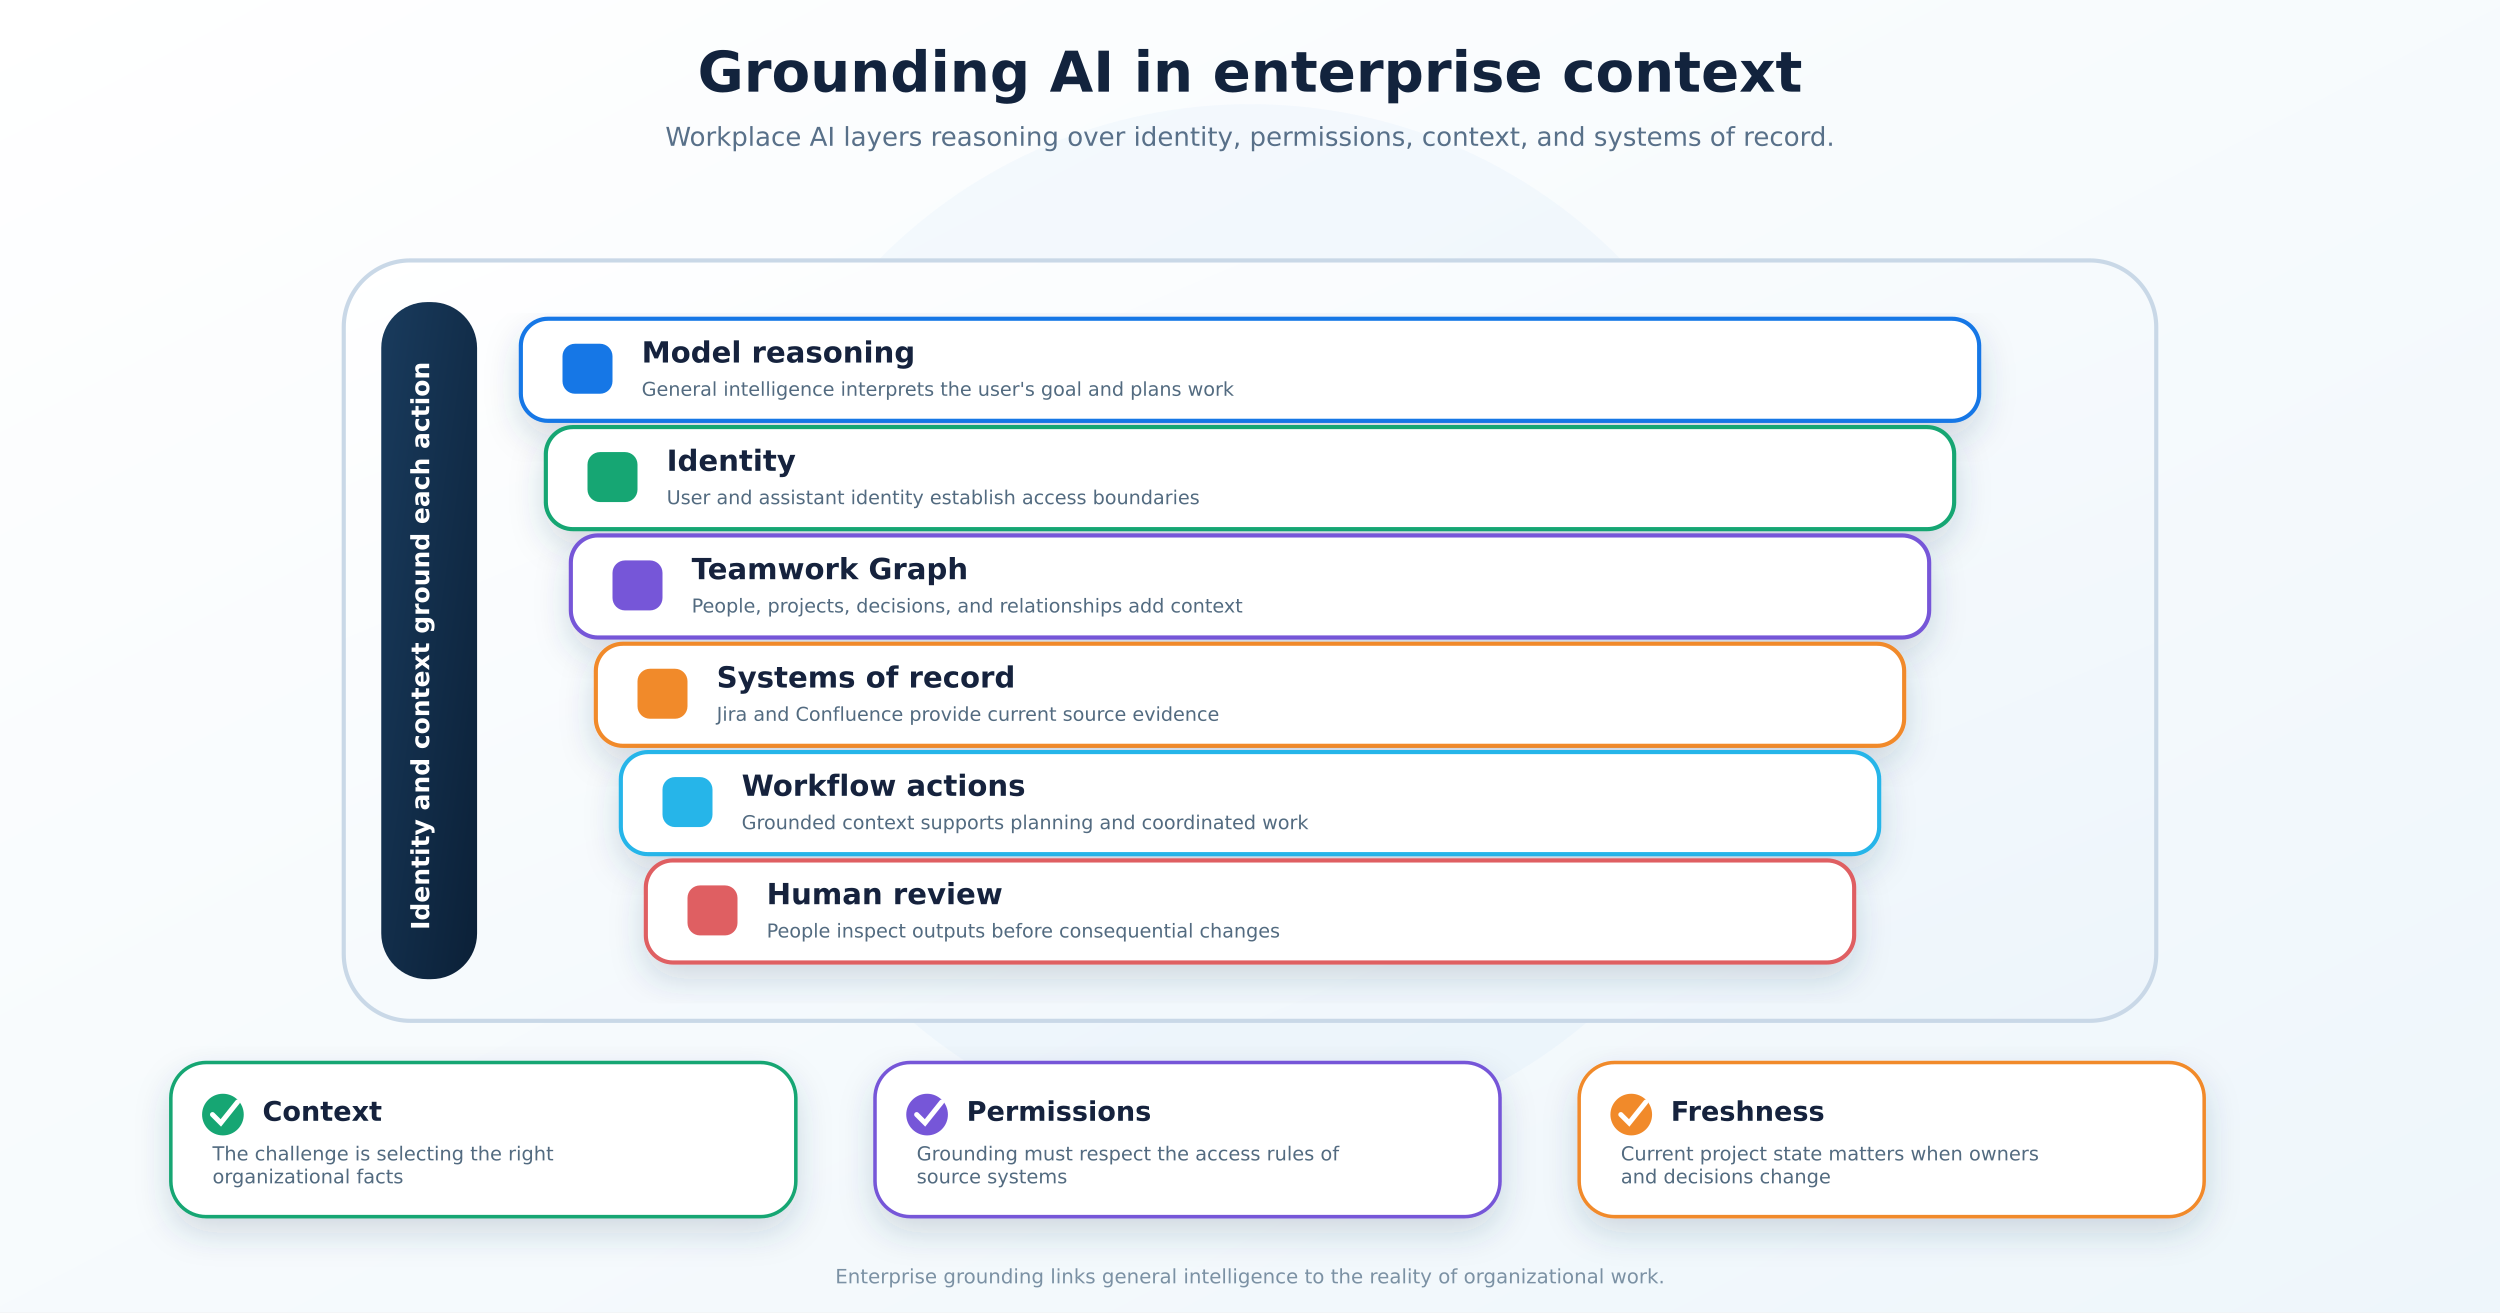
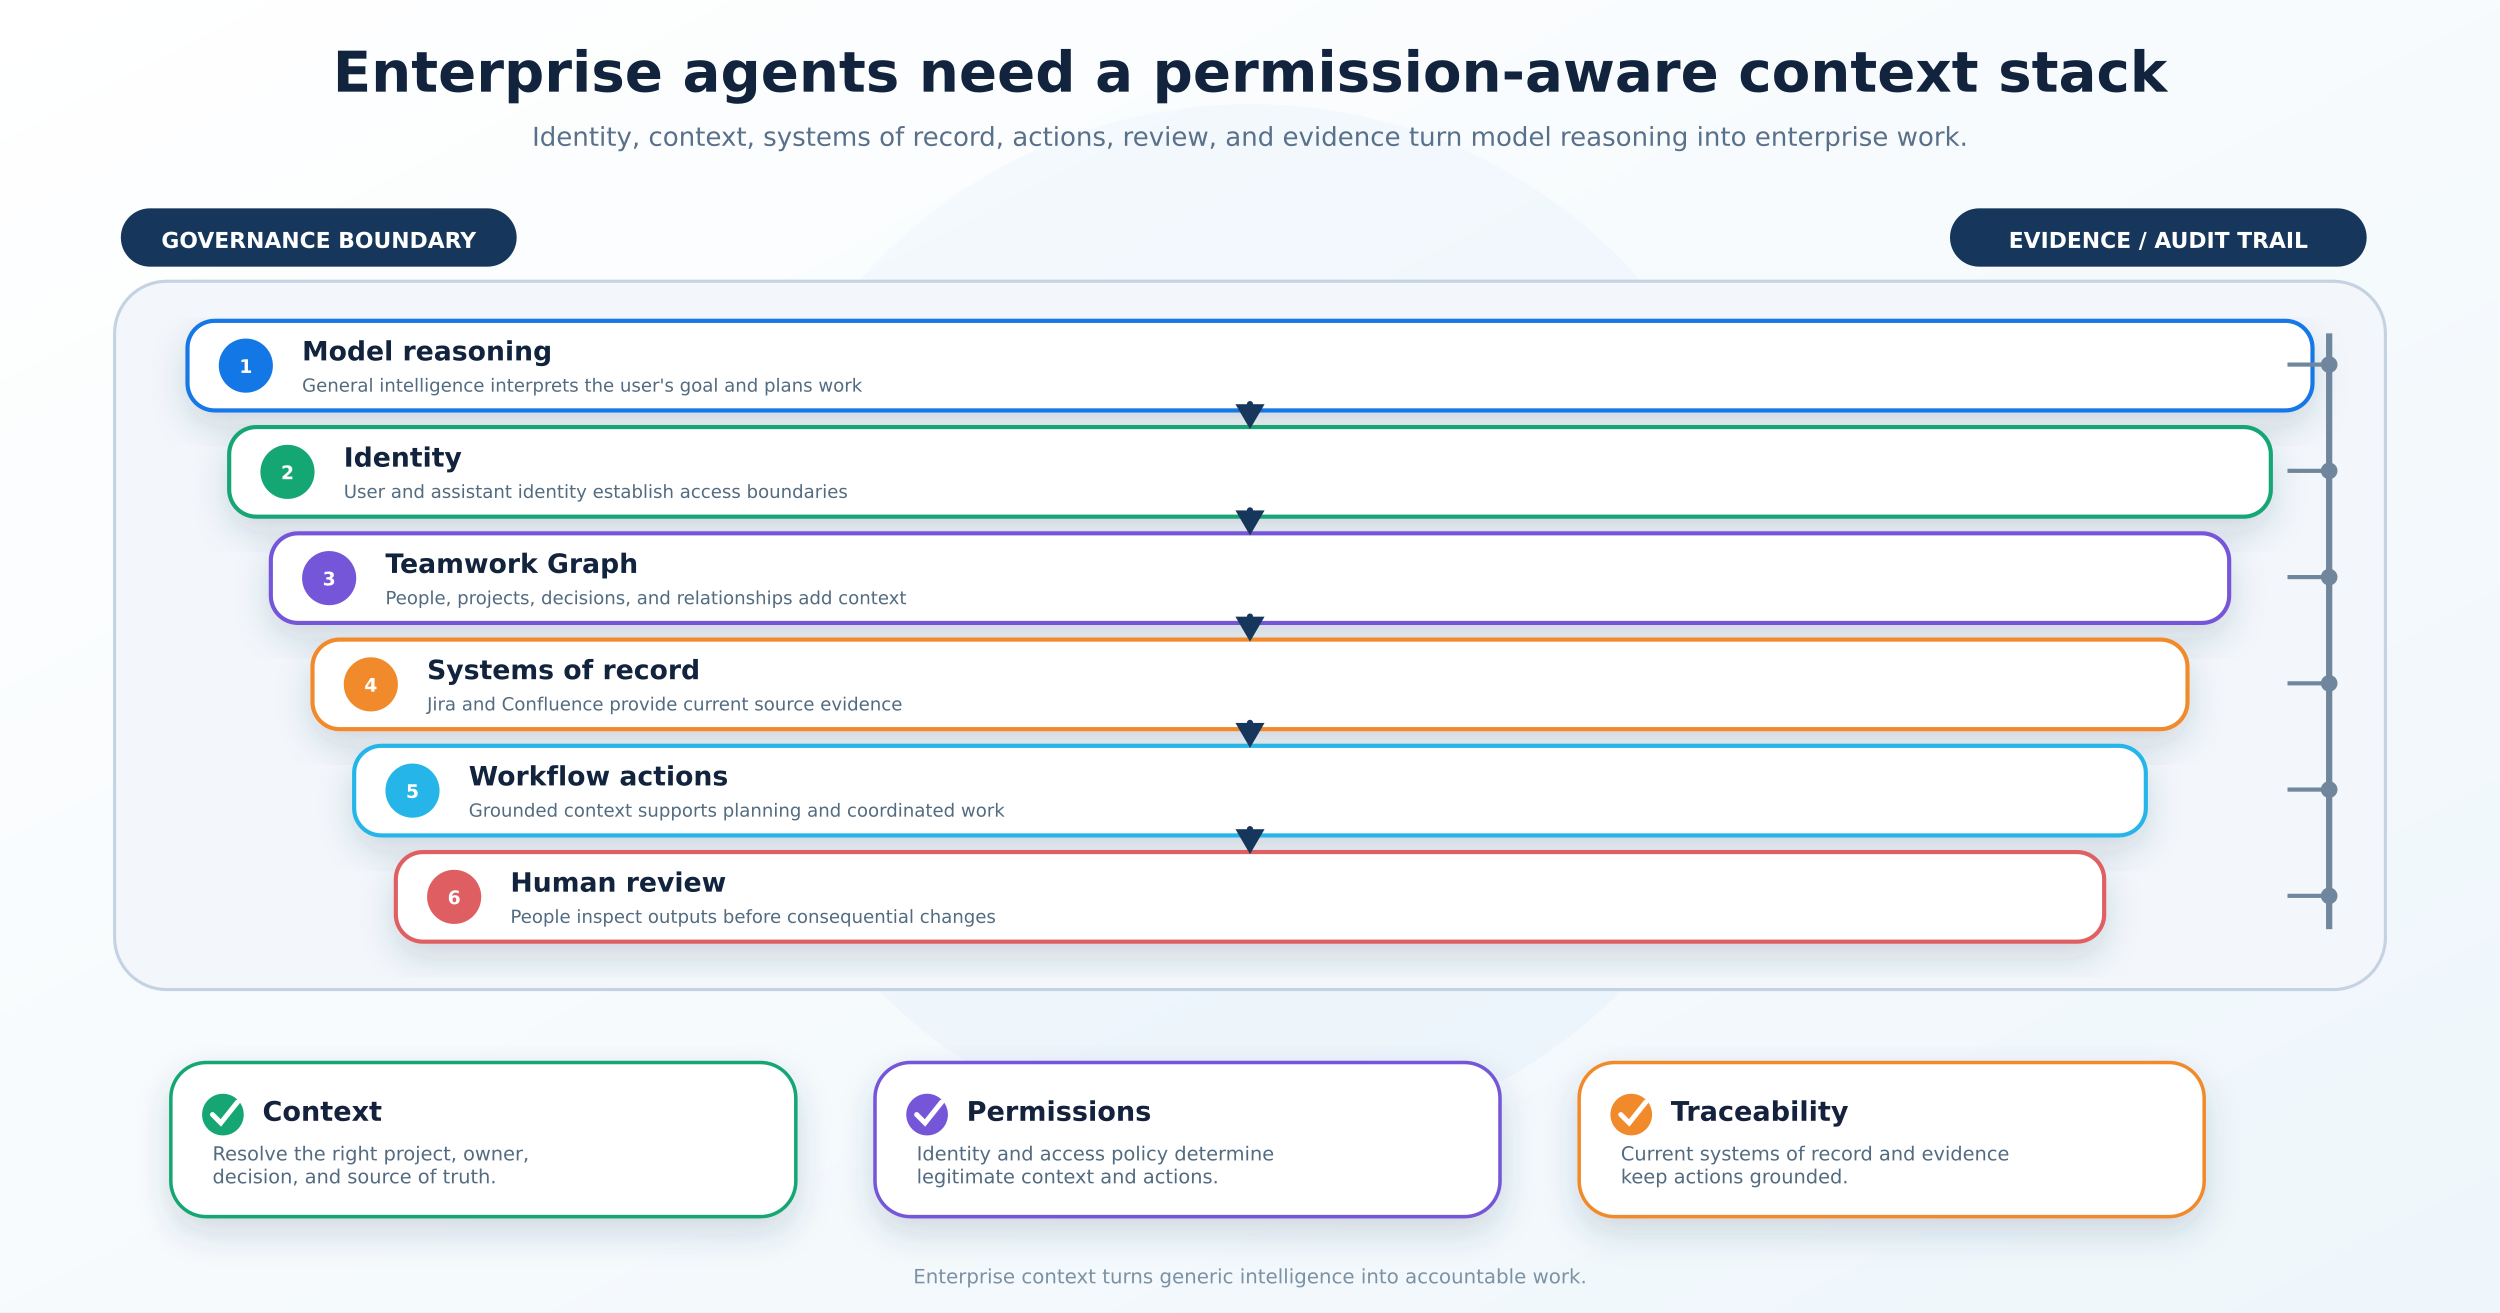
<svg xmlns="http://www.w3.org/2000/svg" width="1200" height="630" viewBox="0 0 1200 630">
  <defs>
    <linearGradient id="bg" x1="0" y1="0" x2="1" y2="1">
      <stop offset="0" stop-color="#ffffff" />
      <stop offset="1" stop-color="#eef6fb" />
    </linearGradient>
    <linearGradient id="panel" x1="0" y1="0" x2="1" y2="1">
      <stop offset="0" stop-color="#ffffff" />
      <stop offset="1" stop-color="#edf5fb" />
    </linearGradient>
    <linearGradient id="dark" x1="0" y1="0" x2="1" y2="1">
      <stop offset="0" stop-color="#193b5d" />
      <stop offset="1" stop-color="#0b2037" />
    </linearGradient>
    <filter id="shadow" x="-20%" y="-20%" width="140%" height="160%">
      <feDropShadow dx="0" dy="7" stdDeviation="8" flood-color="#334f6a" flood-opacity=".18" />
    </filter>
    <marker id="arrow" viewBox="0 0 10 10" refX="9" refY="5" markerWidth="7" markerHeight="7" orient="auto">
      <path d="M0,0 L10,5 L0,10 z" fill="#1477e6" />
    </marker>
    <marker id="arrow2" viewBox="0 0 10 10" refX="9" refY="5" markerWidth="7" markerHeight="7" orient="auto">
      <path d="M0,0 L10,5 L0,10 z" fill="#14a673" />
    </marker>
  </defs>
  <rect width="1200" height="630" fill="url(#bg)" />
  <circle cx="600" cy="300" r="250" fill="#1477e6" opacity=".035" />
  <g font-family="DejaVu Sans, Arial, sans-serif">
-     <text x="600" y="44" text-anchor="middle" font-size="27" font-weight="800" fill="#12233d">Grounding AI in enterprise context</text>
-     <text x="600" y="70" text-anchor="middle" font-size="12.5" fill="#587089">Workplace AI layers reasoning over identity, permissions, context, and systems of record.</text>
-     <rect x="165" y="125" width="870" height="365" rx="32" fill="url(#panel)" stroke="#c9d8e7" stroke-width="2" />
-     <rect x="183" y="145" width="46" height="325" rx="22" fill="url(#dark)" />
-     <text x="206" y="310" text-anchor="middle" transform="rotate(-90 206 310)" font-size="12" font-weight="800" fill="#fff">Identity and context ground each action</text>
-     <g filter="url(#shadow)">
-       <rect x="250" y="153" width="700" height="49" rx="13" fill="#fff" stroke="#1477e6" stroke-width="2" />
-       <rect x="270" y="165" width="24" height="24" rx="6" fill="#1477e6" />
-       <text x="308" y="174" font-size="14" font-weight="800" fill="#12233d">Model reasoning</text>
-       <text x="308" y="190" font-size="9.2" font-weight="400" fill="#526b80" text-anchor="start">
-         <tspan x="308" dy="0">General intelligence interprets the user's goal and plans work</tspan>
-       </text>
+     <text x="600" y="44" text-anchor="middle" font-size="27" font-weight="800" fill="#12233d">Enterprise agents need a permission-aware context stack</text>
+     <text x="600" y="70" text-anchor="middle" font-size="12.5" fill="#587089">Identity, context, systems of record, actions, review, and evidence turn model reasoning into enterprise work.</text>
+     <g>
+       <rect x="58" y="100" width="190" height="28" rx="14" fill="#16375b" />
+       <text x="153" y="119" text-anchor="middle" font-size="10.5" font-weight="800" fill="#fff">GOVERNANCE BOUNDARY</text>
    </g>
-     <g filter="url(#shadow)">
-       <rect x="262" y="205" width="676" height="49" rx="13" fill="#fff" stroke="#14a673" stroke-width="2" />
-       <rect x="282" y="217" width="24" height="24" rx="6" fill="#14a673" />
-       <text x="320" y="226" font-size="14" font-weight="800" fill="#12233d">Identity</text>
-       <text x="320" y="242" font-size="9.2" font-weight="400" fill="#526b80" text-anchor="start">
-         <tspan x="320" dy="0">User and assistant identity establish access boundaries</tspan>
-       </text>
+     <g>
+       <rect x="936" y="100" width="200" height="28" rx="14" fill="#16375b" />
+       <text x="1036" y="119" text-anchor="middle" font-size="10.5" font-weight="800" fill="#fff">EVIDENCE / AUDIT TRAIL</text>
    </g>
-     <g filter="url(#shadow)">
-       <rect x="274" y="257" width="652" height="49" rx="13" fill="#fff" stroke="#7656d8" stroke-width="2" />
-       <rect x="294" y="269" width="24" height="24" rx="6" fill="#7656d8" />
-       <text x="332" y="278" font-size="14" font-weight="800" fill="#12233d">Teamwork Graph</text>
-       <text x="332" y="294" font-size="9.2" font-weight="400" fill="#526b80" text-anchor="start">
-         <tspan x="332" dy="0">People, projects, decisions, and relationships add context</tspan>
-       </text>
+     <rect x="55" y="135" width="1090" height="340" rx="25" fill="#f3f7fb" stroke="#c4d2e1" stroke-width="1.5" />
+     <rect x="90" y="154" width="1020" height="43" rx="13" fill="#fff" stroke="#1477e6" stroke-width="2" filter="url(#shadow)" />
+     <circle cx="118" cy="175.5" r="13" fill="#1477e6" />
+     <text x="118" y="179" text-anchor="middle" font-size="9" font-weight="800" fill="#fff">1</text>
+     <text x="145" y="173" font-size="12.8" font-weight="800" fill="#12233d">Model reasoning</text>
+     <text x="145" y="188" font-size="8.7" font-weight="400" fill="#526b80" text-anchor="start">
+       <tspan x="145" dy="0">General intelligence interprets the user's goal and plans work</tspan>
+     </text>
+     <rect x="110" y="205" width="980" height="43" rx="13" fill="#fff" stroke="#14a673" stroke-width="2" filter="url(#shadow)" />
+     <circle cx="138" cy="226.5" r="13" fill="#14a673" />
+     <text x="138" y="230" text-anchor="middle" font-size="9" font-weight="800" fill="#fff">2</text>
+     <text x="165" y="224" font-size="12.8" font-weight="800" fill="#12233d">Identity</text>
+     <text x="165" y="239" font-size="8.7" font-weight="400" fill="#526b80" text-anchor="start">
+       <tspan x="165" dy="0">User and assistant identity establish access boundaries</tspan>
+     </text>
+     <rect x="130" y="256" width="940" height="43" rx="13" fill="#fff" stroke="#7656d8" stroke-width="2" filter="url(#shadow)" />
+     <circle cx="158" cy="277.5" r="13" fill="#7656d8" />
+     <text x="158" y="281" text-anchor="middle" font-size="9" font-weight="800" fill="#fff">3</text>
+     <text x="185" y="275" font-size="12.8" font-weight="800" fill="#12233d">Teamwork Graph</text>
+     <text x="185" y="290" font-size="8.7" font-weight="400" fill="#526b80" text-anchor="start">
+       <tspan x="185" dy="0">People, projects, decisions, and relationships add context</tspan>
+     </text>
+     <rect x="150" y="307" width="900" height="43" rx="13" fill="#fff" stroke="#f18a2b" stroke-width="2" filter="url(#shadow)" />
+     <circle cx="178" cy="328.5" r="13" fill="#f18a2b" />
+     <text x="178" y="332" text-anchor="middle" font-size="9" font-weight="800" fill="#fff">4</text>
+     <text x="205" y="326" font-size="12.8" font-weight="800" fill="#12233d">Systems of record</text>
+     <text x="205" y="341" font-size="8.7" font-weight="400" fill="#526b80" text-anchor="start">
+       <tspan x="205" dy="0">Jira and Confluence provide current source evidence</tspan>
+     </text>
+     <rect x="170" y="358" width="860" height="43" rx="13" fill="#fff" stroke="#25b5e9" stroke-width="2" filter="url(#shadow)" />
+     <circle cx="198" cy="379.5" r="13" fill="#25b5e9" />
+     <text x="198" y="383" text-anchor="middle" font-size="9" font-weight="800" fill="#fff">5</text>
+     <text x="225" y="377" font-size="12.8" font-weight="800" fill="#12233d">Workflow actions</text>
+     <text x="225" y="392" font-size="8.7" font-weight="400" fill="#526b80" text-anchor="start">
+       <tspan x="225" dy="0">Grounded context supports planning and coordinated work</tspan>
+     </text>
+     <rect x="190" y="409" width="820" height="43" rx="13" fill="#fff" stroke="#df5e62" stroke-width="2" filter="url(#shadow)" />
+     <circle cx="218" cy="430.5" r="13" fill="#df5e62" />
+     <text x="218" y="434" text-anchor="middle" font-size="9" font-weight="800" fill="#fff">6</text>
+     <text x="245" y="428" font-size="12.8" font-weight="800" fill="#12233d">Human review</text>
+     <text x="245" y="443" font-size="8.7" font-weight="400" fill="#526b80" text-anchor="start">
+       <tspan x="245" dy="0">People inspect outputs before consequential changes</tspan>
+     </text>
+     <line x1="1118" y1="160" x2="1118" y2="446" stroke="#70869c" stroke-width="3" />
+     <line x1="1098" y1="175" x2="1118" y2="175" stroke="#70869c" stroke-width="2" />
+     <circle cx="1118" cy="175" r="4" fill="#70869c" />
+     <line x1="1098" y1="226" x2="1118" y2="226" stroke="#70869c" stroke-width="2" />
+     <circle cx="1118" cy="226" r="4" fill="#70869c" />
+     <line x1="1098" y1="277" x2="1118" y2="277" stroke="#70869c" stroke-width="2" />
+     <circle cx="1118" cy="277" r="4" fill="#70869c" />
+     <line x1="1098" y1="328" x2="1118" y2="328" stroke="#70869c" stroke-width="2" />
+     <circle cx="1118" cy="328" r="4" fill="#70869c" />
+     <line x1="1098" y1="379" x2="1118" y2="379" stroke="#70869c" stroke-width="2" />
+     <circle cx="1118" cy="379" r="4" fill="#70869c" />
+     <line x1="1098" y1="430" x2="1118" y2="430" stroke="#70869c" stroke-width="2" />
+     <circle cx="1118" cy="430" r="4" fill="#70869c" />
+     <g>
+       <line x1="600" y1="197" x2="600" y2="194" stroke="#16375b" stroke-width="3" stroke-linecap="round" />
+       <polygon points="593,194 600,206 607,194" fill="#16375b" />
    </g>
-     <g filter="url(#shadow)">
-       <rect x="286" y="309" width="628" height="49" rx="13" fill="#fff" stroke="#f18a2b" stroke-width="2" />
-       <rect x="306" y="321" width="24" height="24" rx="6" fill="#f18a2b" />
-       <text x="344" y="330" font-size="14" font-weight="800" fill="#12233d">Systems of record</text>
-       <text x="344" y="346" font-size="9.2" font-weight="400" fill="#526b80" text-anchor="start">
-         <tspan x="344" dy="0">Jira and Confluence provide current source evidence</tspan>
-       </text>
+     <g>
+       <line x1="600" y1="248" x2="600" y2="245" stroke="#16375b" stroke-width="3" stroke-linecap="round" />
+       <polygon points="593,245 600,257 607,245" fill="#16375b" />
    </g>
-     <g filter="url(#shadow)">
-       <rect x="298" y="361" width="604" height="49" rx="13" fill="#fff" stroke="#25b5e9" stroke-width="2" />
-       <rect x="318" y="373" width="24" height="24" rx="6" fill="#25b5e9" />
-       <text x="356" y="382" font-size="14" font-weight="800" fill="#12233d">Workflow actions</text>
-       <text x="356" y="398" font-size="9.2" font-weight="400" fill="#526b80" text-anchor="start">
-         <tspan x="356" dy="0">Grounded context supports planning and coordinated work</tspan>
-       </text>
+     <g>
+       <line x1="600" y1="299" x2="600" y2="296" stroke="#16375b" stroke-width="3" stroke-linecap="round" />
+       <polygon points="593,296 600,308 607,296" fill="#16375b" />
    </g>
-     <g filter="url(#shadow)">
-       <rect x="310" y="413" width="580" height="49" rx="13" fill="#fff" stroke="#df5e62" stroke-width="2" />
-       <rect x="330" y="425" width="24" height="24" rx="6" fill="#df5e62" />
-       <text x="368" y="434" font-size="14" font-weight="800" fill="#12233d">Human review</text>
-       <text x="368" y="450" font-size="9.2" font-weight="400" fill="#526b80" text-anchor="start">
-         <tspan x="368" dy="0">People inspect outputs before consequential changes</tspan>
-       </text>
+     <g>
+       <line x1="600" y1="350" x2="600" y2="347" stroke="#16375b" stroke-width="3" stroke-linecap="round" />
+       <polygon points="593,347 600,359 607,347" fill="#16375b" />
+     </g>
+     <g>
+       <line x1="600" y1="401" x2="600" y2="398" stroke="#16375b" stroke-width="3" stroke-linecap="round" />
+       <polygon points="593,398 600,410 607,398" fill="#16375b" />
    </g>
    <g filter="url(#shadow)">
      <rect x="82" y="510" width="300" height="74" rx="17" fill="#fff" stroke="#14a673" stroke-width="1.7" />
      <circle cx="107" cy="535" r="10" fill="#14a673" />
      <path d="M102,535 l4,4 l8,-10" fill="none" stroke="#fff" stroke-width="2.4" stroke-linecap="round" />
      <text x="126" y="538" font-size="13" font-weight="800" fill="#12233d">Context</text>
      <text x="102" y="557" font-size="9.3" font-weight="400" fill="#526b80" text-anchor="start">
-         <tspan x="102" dy="0">The challenge is selecting the right</tspan>
-         <tspan x="102" dy="11">organizational facts</tspan>
+         <tspan x="102" dy="0">Resolve the right project, owner,</tspan>
+         <tspan x="102" dy="11">decision, and source of truth.</tspan>
      </text>
    </g>
    <g filter="url(#shadow)">
      <rect x="420" y="510" width="300" height="74" rx="17" fill="#fff" stroke="#7656d8" stroke-width="1.7" />
      <circle cx="445" cy="535" r="10" fill="#7656d8" />
      <path d="M440,535 l4,4 l8,-10" fill="none" stroke="#fff" stroke-width="2.4" stroke-linecap="round" />
      <text x="464" y="538" font-size="13" font-weight="800" fill="#12233d">Permissions</text>
      <text x="440" y="557" font-size="9.3" font-weight="400" fill="#526b80" text-anchor="start">
-         <tspan x="440" dy="0">Grounding must respect the access rules of</tspan>
-         <tspan x="440" dy="11">source systems</tspan>
+         <tspan x="440" dy="0">Identity and access policy determine</tspan>
+         <tspan x="440" dy="11">legitimate context and actions.</tspan>
      </text>
    </g>
    <g filter="url(#shadow)">
      <rect x="758" y="510" width="300" height="74" rx="17" fill="#fff" stroke="#f18a2b" stroke-width="1.7" />
      <circle cx="783" cy="535" r="10" fill="#f18a2b" />
      <path d="M778,535 l4,4 l8,-10" fill="none" stroke="#fff" stroke-width="2.4" stroke-linecap="round" />
-       <text x="802" y="538" font-size="13" font-weight="800" fill="#12233d">Freshness</text>
+       <text x="802" y="538" font-size="13" font-weight="800" fill="#12233d">Traceability</text>
      <text x="778" y="557" font-size="9.3" font-weight="400" fill="#526b80" text-anchor="start">
-         <tspan x="778" dy="0">Current project state matters when owners</tspan>
-         <tspan x="778" dy="11">and decisions change</tspan>
+         <tspan x="778" dy="0">Current systems of record and evidence</tspan>
+         <tspan x="778" dy="11">keep actions grounded.</tspan>
      </text>
    </g>
-     <text x="600" y="616" text-anchor="middle" font-size="9.5" fill="#7b91a4">Enterprise grounding links general intelligence to the reality of organizational work.</text>
+     <text x="600" y="616" text-anchor="middle" font-size="9.5" fill="#7b91a4">Enterprise context turns generic intelligence into accountable work.</text>
  </g>
</svg>
